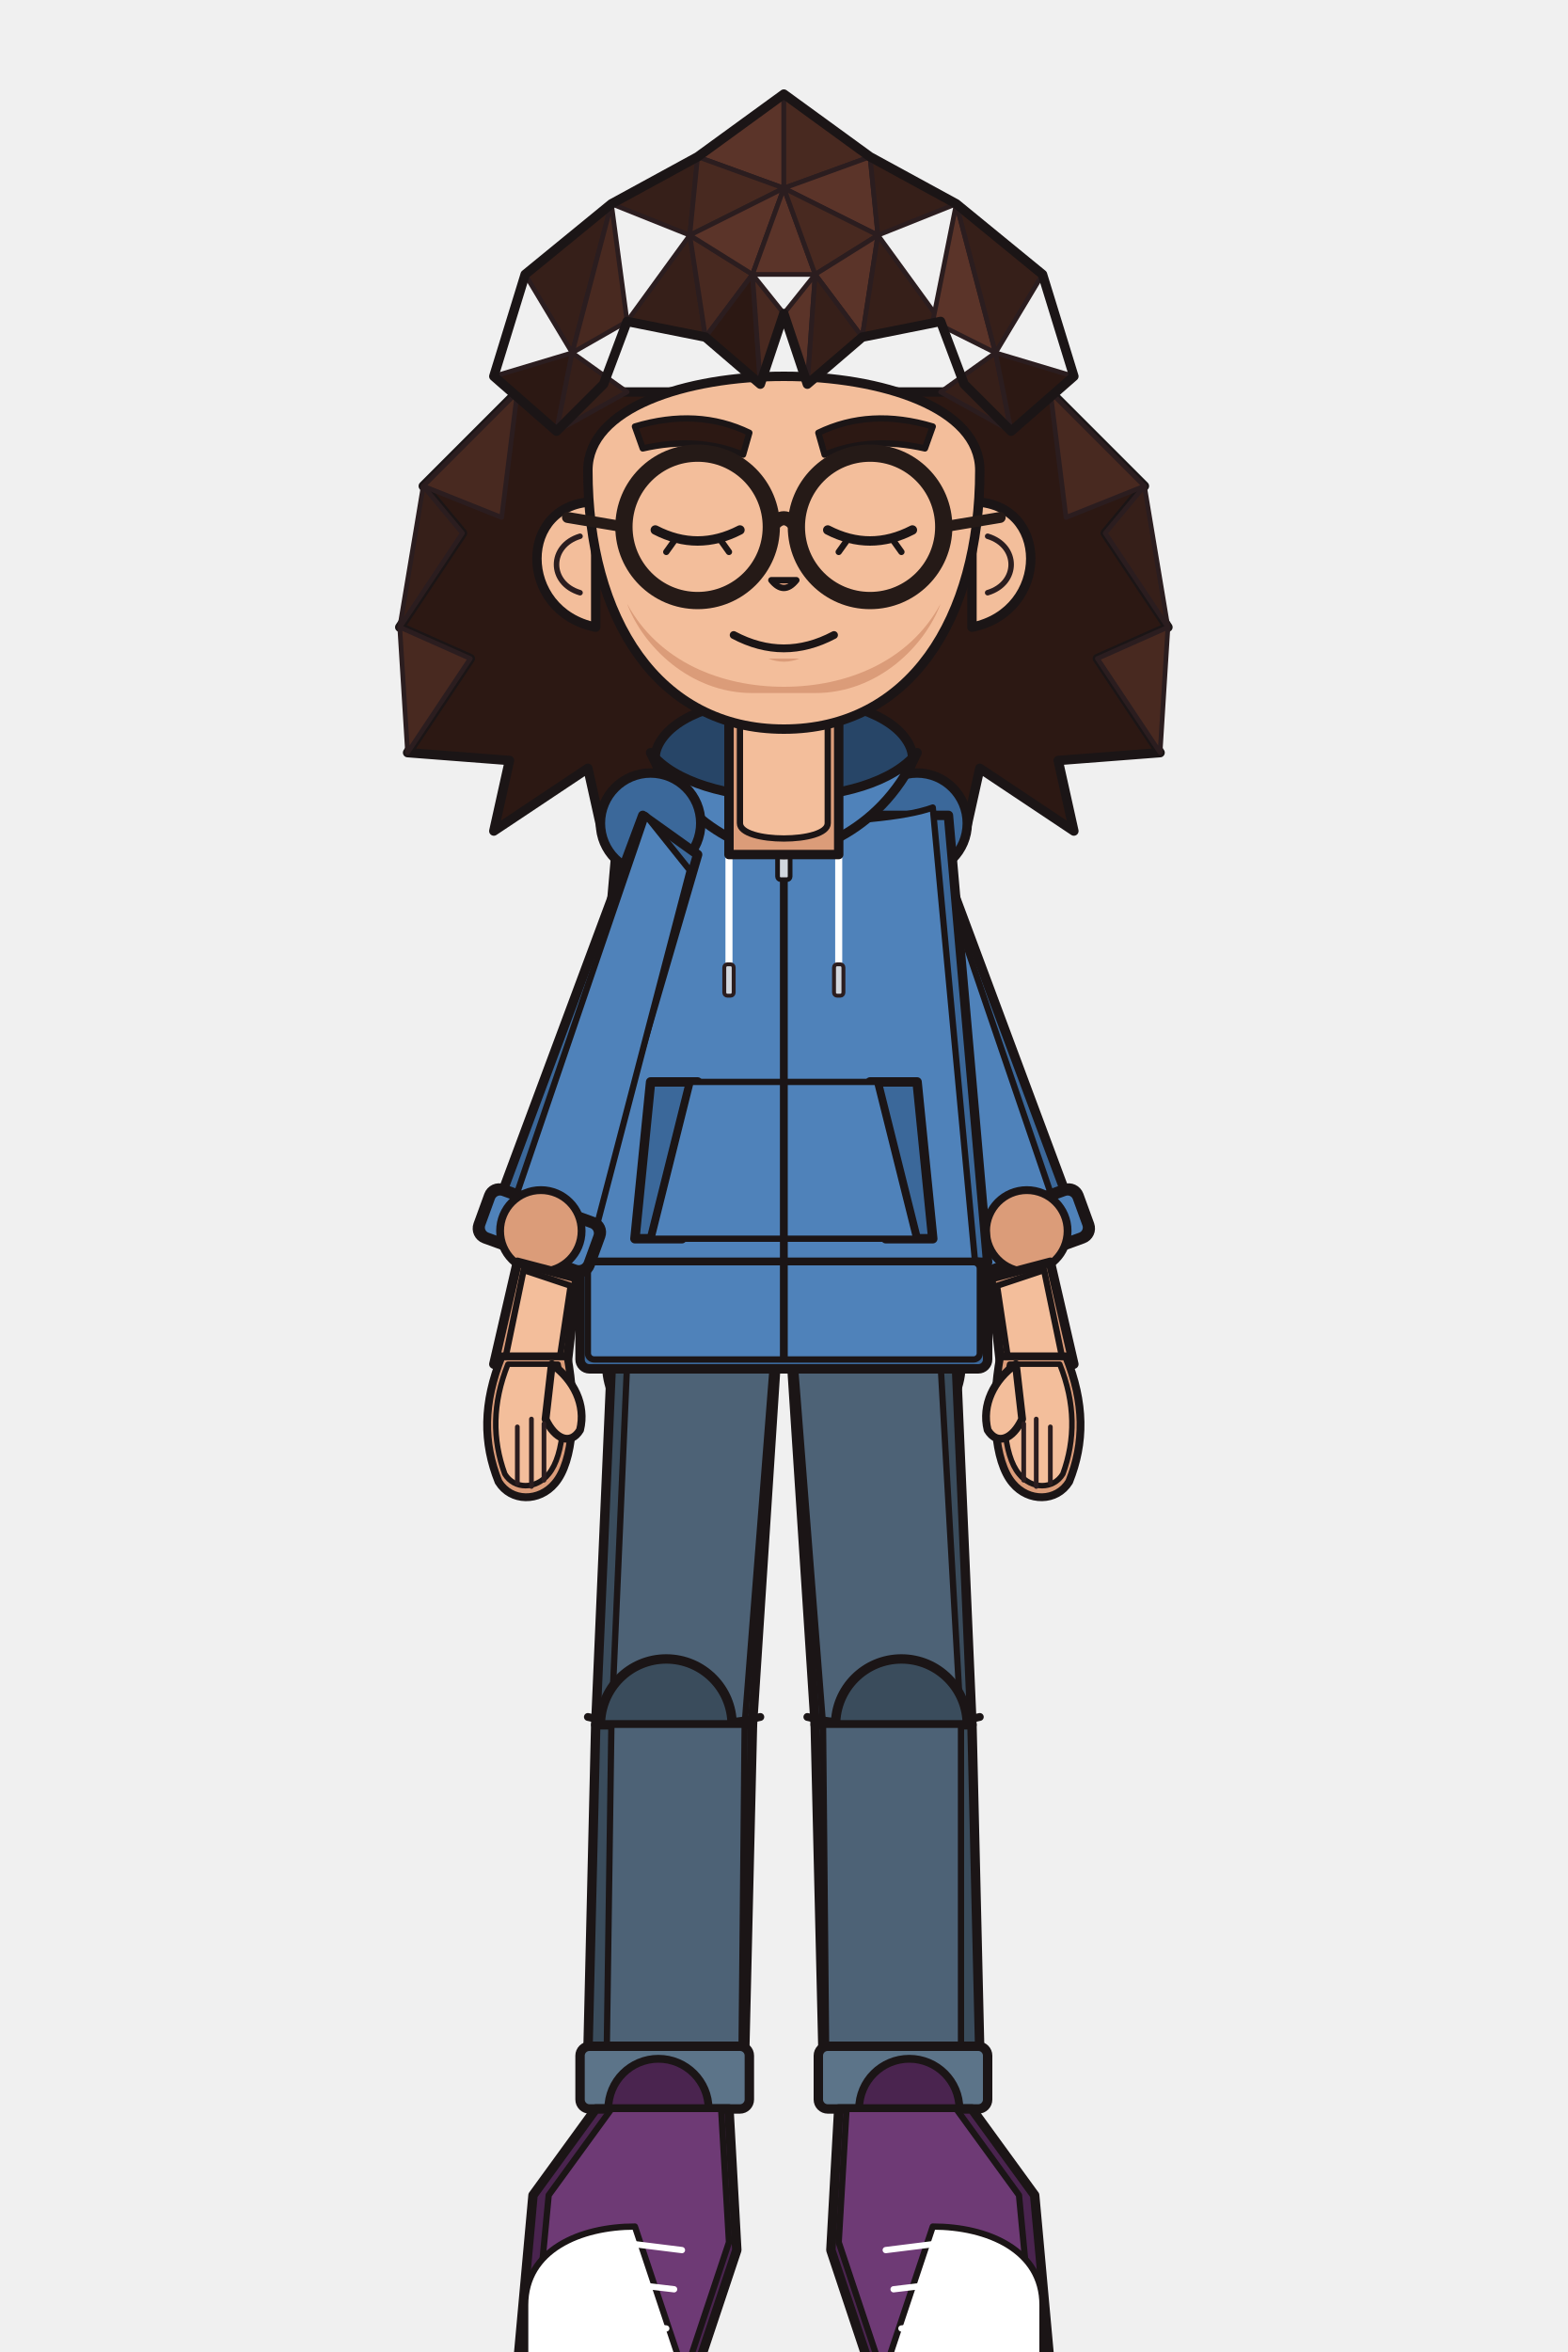
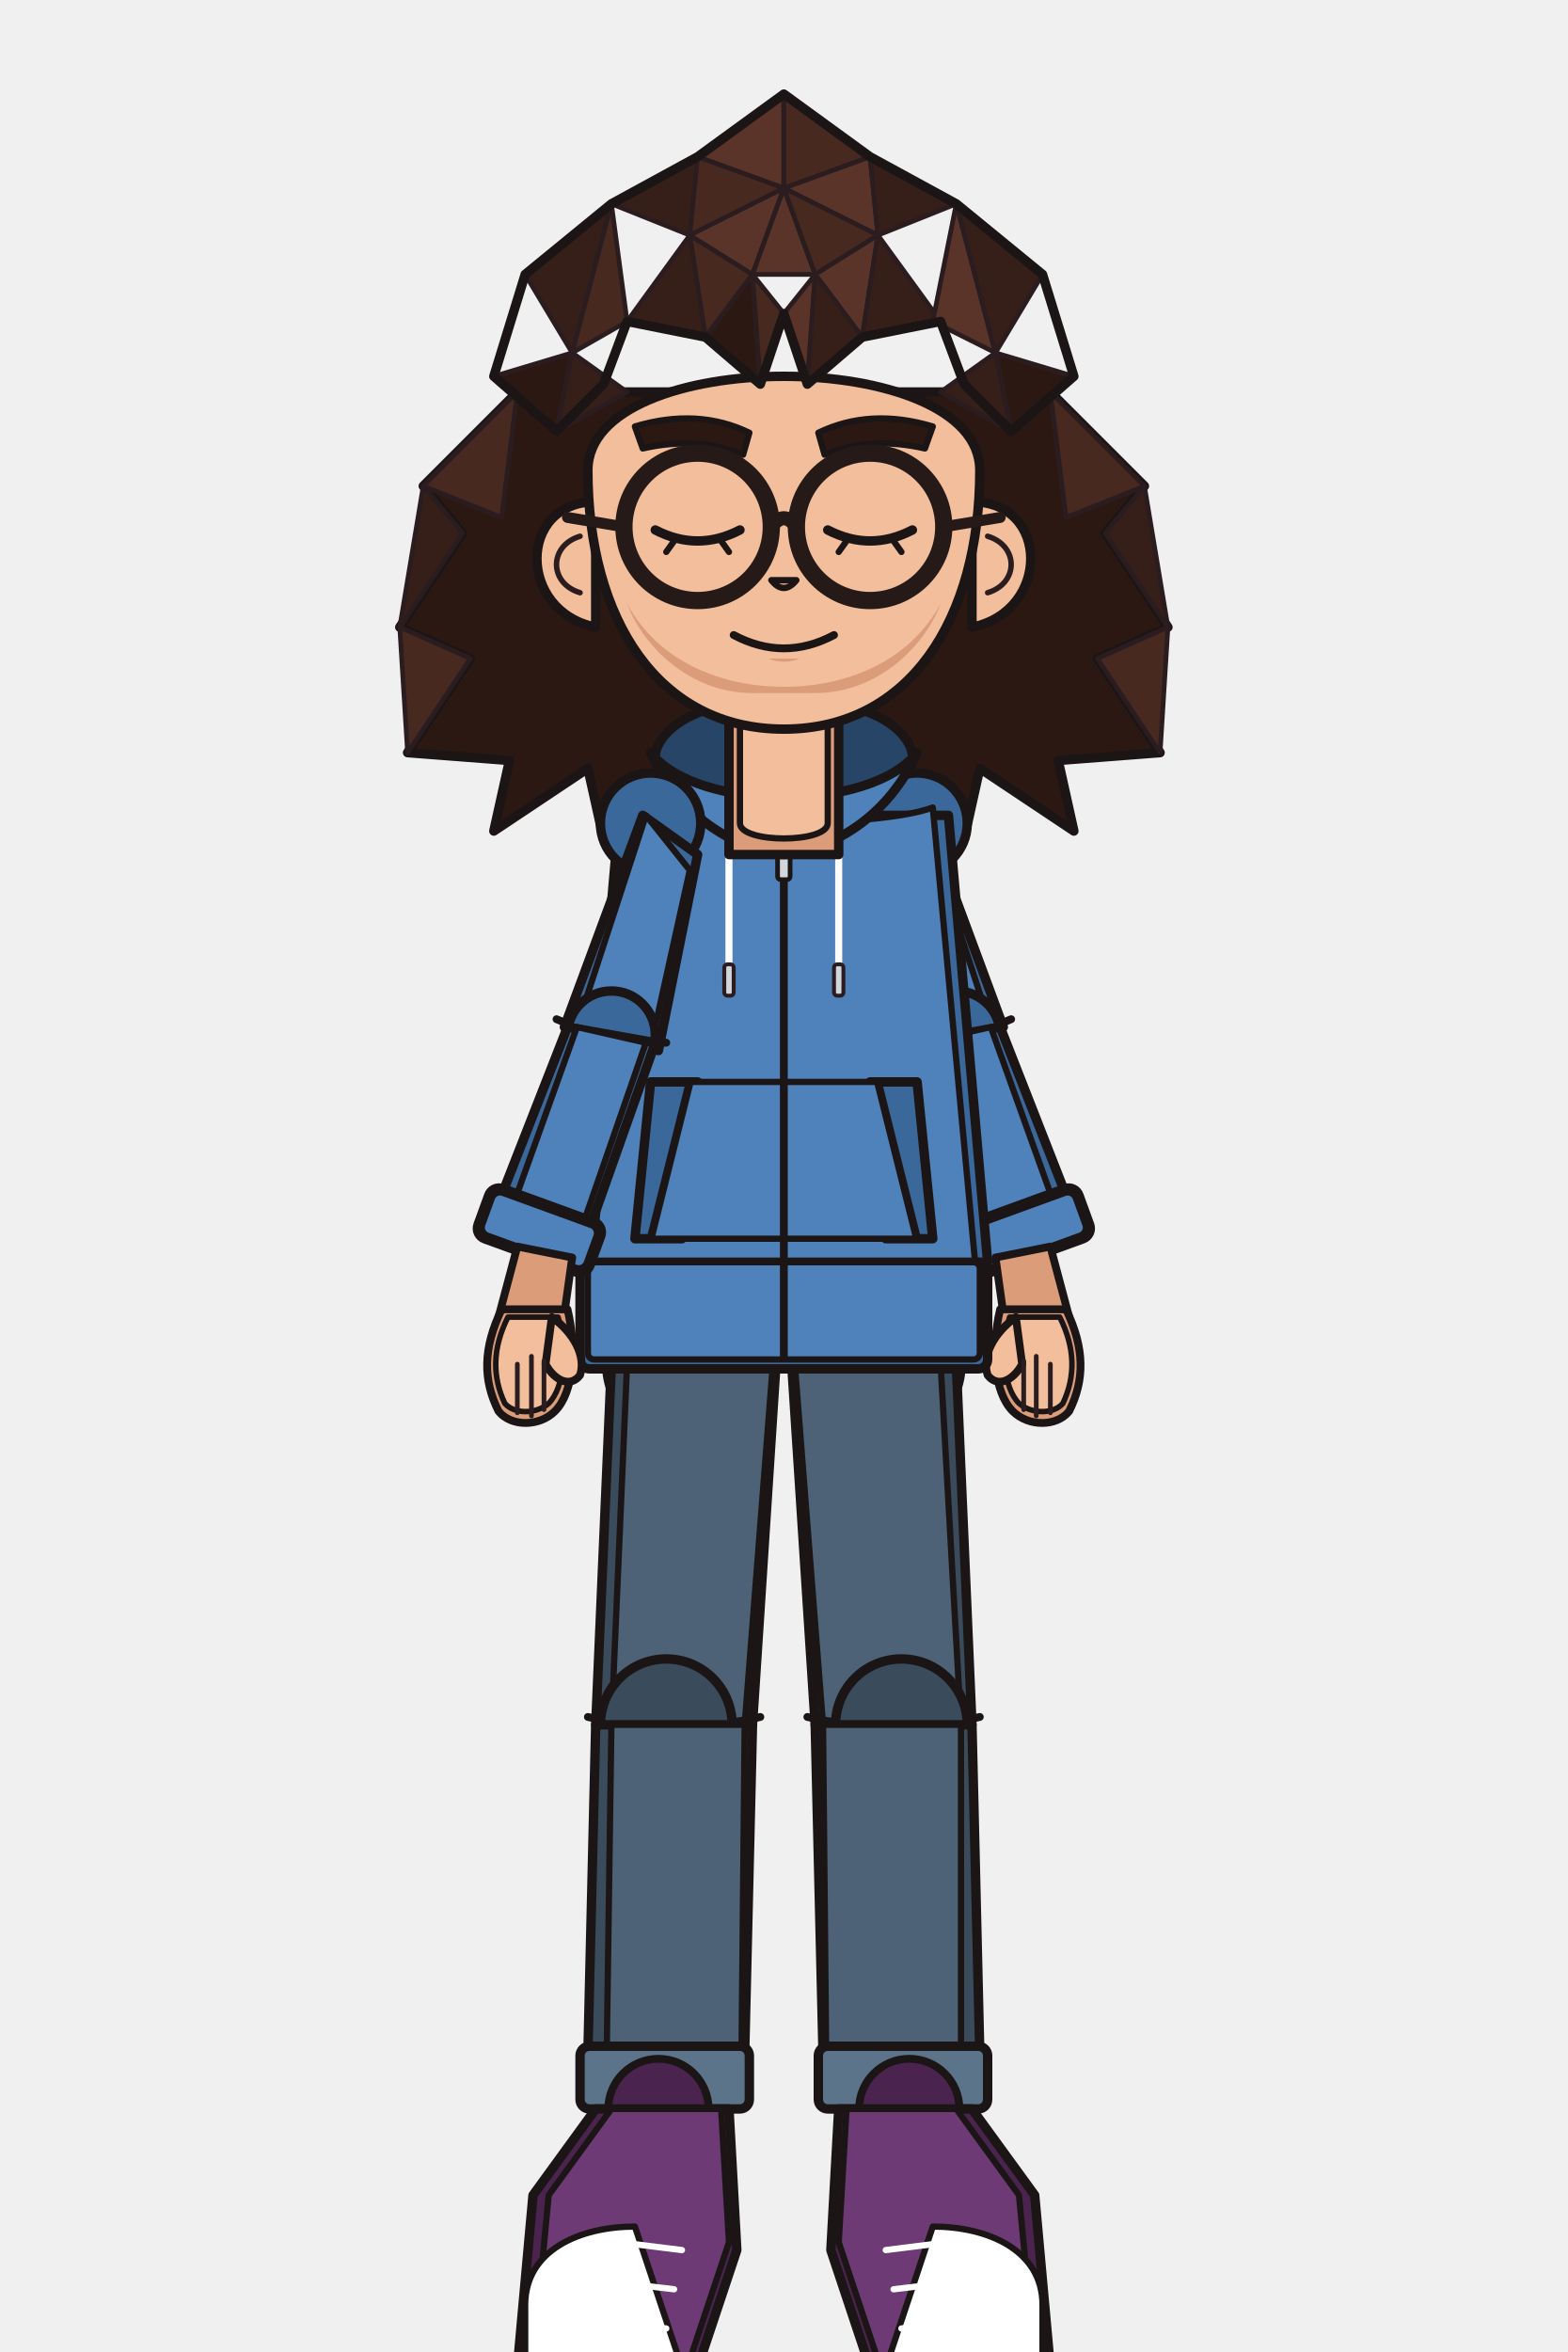
<svg xmlns="http://www.w3.org/2000/svg" viewBox="0 0 1000 1500" width="1000" height="1500">
  <rect width="1000" height="1500" fill="none" />
  <g id="character_root">
    <g id="fk_head_back" transform="rotate(0.0, 500, 500)">
      <g id="layer_head_back">
        <path fill="#2c1813" stroke="#1b1516" stroke-width="6" stroke-linecap="round" stroke-linejoin="round" d="M330 250 L270 310 L295 340 L255 400 L300 420 L260 480 L325 485 L315 530 L375 490 L385 535 L440 480 L500 505 L560 480 L615 535 L625 490 L685 530 L675 485 L740 480 L700 420 L745 400 L705 340 L730 310 L670 250 Z" />
        <polygon points="330,250 270,310 320,330" fill="#482920" stroke="#2b1d1f" stroke-width="3" stroke-linejoin="round" />
        <polygon points="270,310 295,340 255,400" fill="#361f19" stroke="#2b1d1f" stroke-width="3" stroke-linejoin="round" />
        <polygon points="255,400 300,420 260,480" fill="#482920" stroke="#2b1d1f" stroke-width="3" stroke-linejoin="round" />
        <polygon points="670,250 730,310 680,330" fill="#482920" stroke="#2b1d1f" stroke-width="3" stroke-linejoin="round" />
        <polygon points="730,310 705,340 745,400" fill="#361f19" stroke="#2b1d1f" stroke-width="3" stroke-linejoin="round" />
        <polygon points="745,400 700,420 740,480" fill="#482920" stroke="#2b1d1f" stroke-width="3" stroke-linejoin="round" />
      </g>
    </g>
    <g id="fk_leg_r" transform="rotate(0.0, 565, 870)">
      <g id="layer_leg_upper_right">
        <circle cx="565" cy="870" r="48" fill="#3a4c5c" stroke="#1b1516" stroke-width="6" />
        <path fill="#3a4c5c" stroke="#1b1516" stroke-width="6" stroke-linecap="round" stroke-linejoin="round" d="M505 870 L520 1100 L620 1100 L610 870 Z" />
        <path fill="#4d6276" stroke="#1b1516" stroke-width="4" stroke-linecap="round" stroke-linejoin="round" d="M507 870 L525 1100 L613 1100 L600 870 Z" />
        <path fill="#3a4c5c" stroke="#1b1516" stroke-width="5" stroke-linecap="round" d="M515 1095 Q570 1108 625 1095" />
      </g>
      <g id="fk_leg_lower_r" transform="rotate(0.0, 575, 1100)">
        <g id="layer_leg_lower_right">
          <circle cx="575" cy="1100" r="42" fill="#3a4c5c" stroke="#1b1516" stroke-width="6" />
          <path fill="#3a4c5c" stroke="#1b1516" stroke-width="6" stroke-linecap="round" stroke-linejoin="round" d="M520 1100 L525 1310 L625 1310 L620 1100 Z" />
          <path fill="#4d6276" stroke="#1b1516" stroke-width="4" stroke-linecap="round" stroke-linejoin="round" d="M525 1100 L527 1310 L613 1310 L613 1100 Z" />
          <rect x="522" y="1305" width="108" height="40" rx="6" fill="#5c7489" stroke="#1b1516" stroke-width="6" />
        </g>
        <g id="fk_shoe_r" transform="rotate(0.0, 580, 1345)">
          <g id="layer_shoe_right">
            <circle cx="580" cy="1345" r="32" fill="#4a244f" stroke="#1b1516" stroke-width="5" />
            <path fill="#4a244f" stroke="#1b1516" stroke-width="6" stroke-linecap="round" stroke-linejoin="round" d="M660 1400 L620 1345 L535 1345 L530 1435 L555 1510 L670 1510 Z" />
            <path fill="#6e3a75" stroke="#1b1516" stroke-width="4" stroke-linecap="round" stroke-linejoin="round" d="M650 1400 L610 1345 L540 1345 L535 1430 L560 1505 L660 1505 Z" />
            <path fill="#ffffff" stroke="#1b1516" stroke-width="4" stroke-linecap="round" stroke-linejoin="round" d="M665 1510 L665 1470 C665 1435 630 1420 595 1420 L565 1510 Z" />
            <line x1="605" y1="1430" x2="565" y2="1435" stroke="#ffffff" stroke-width="4" stroke-linecap="round" />
            <line x1="612" y1="1455" x2="570" y2="1460" stroke="#ffffff" stroke-width="4" stroke-linecap="round" />
            <line x1="622" y1="1480" x2="575" y2="1485" stroke="#ffffff" stroke-width="4" stroke-linecap="round" />
            <path fill="#eef1f5" stroke="#1b1516" stroke-width="6" stroke-linecap="round" stroke-linejoin="round" d="M675 1505 L550 1505 C540 1505 535 1520 540 1540 L675 1540 C685 1540 685 1505 675 1505 Z" />
          </g>
        </g>
      </g>
    </g>
    <g id="fk_leg_l" transform="rotate(0.0, 435, 870)">
      <g id="layer_leg_upper_left">
        <circle cx="435" cy="870" r="48" fill="#3a4c5c" stroke="#1b1516" stroke-width="6" />
        <path fill="#3a4c5c" stroke="#1b1516" stroke-width="6" stroke-linecap="round" stroke-linejoin="round" d="M390 870 L380 1100 L480 1100 L495 870 Z" />
        <path fill="#4d6276" stroke="#1b1516" stroke-width="4" stroke-linecap="round" stroke-linejoin="round" d="M400 870 L390 1100 L475 1100 L493 870 Z" />
        <path fill="#3a4c5c" stroke="#1b1516" stroke-width="5" stroke-linecap="round" d="M375 1095 Q430 1108 485 1095" />
      </g>
      <g id="fk_leg_lower_l" transform="rotate(0.0, 425, 1100)">
        <g id="layer_leg_lower_left">
          <circle cx="425" cy="1100" r="42" fill="#3a4c5c" stroke="#1b1516" stroke-width="6" />
          <path fill="#3a4c5c" stroke="#1b1516" stroke-width="6" stroke-linecap="round" stroke-linejoin="round" d="M380 1100 L375 1310 L475 1310 L480 1100 Z" />
          <path fill="#4d6276" stroke="#1b1516" stroke-width="4" stroke-linecap="round" stroke-linejoin="round" d="M390 1100 L387 1310 L473 1310 L475 1100 Z" />
          <rect x="370" y="1305" width="108" height="40" rx="6" fill="#5c7489" stroke="#1b1516" stroke-width="6" />
        </g>
        <g id="fk_shoe_l" transform="rotate(0.0, 420, 1345)">
          <g id="layer_shoe_left">
            <circle cx="420" cy="1345" r="32" fill="#4a244f" stroke="#1b1516" stroke-width="5" />
            <path fill="#4a244f" stroke="#1b1516" stroke-width="6" stroke-linecap="round" stroke-linejoin="round" d="M340 1400 L380 1345 L465 1345 L470 1435 L445 1510 L330 1510 Z" />
            <path fill="#6e3a75" stroke="#1b1516" stroke-width="4" stroke-linecap="round" stroke-linejoin="round" d="M350 1400 L390 1345 L460 1345 L465 1430 L440 1505 L340 1505 Z" />
            <path fill="#ffffff" stroke="#1b1516" stroke-width="4" stroke-linecap="round" stroke-linejoin="round" d="M335 1510 L335 1470 C335 1435 370 1420 405 1420 L435 1510 Z" />
            <line x1="395" y1="1430" x2="435" y2="1435" stroke="#ffffff" stroke-width="4" stroke-linecap="round" />
            <line x1="388" y1="1455" x2="430" y2="1460" stroke="#ffffff" stroke-width="4" stroke-linecap="round" />
            <line x1="378" y1="1480" x2="425" y2="1485" stroke="#ffffff" stroke-width="4" stroke-linecap="round" />
            <path fill="#eef1f5" stroke="#1b1516" stroke-width="6" stroke-linecap="round" stroke-linejoin="round" d="M325 1505 L450 1505 C460 1505 465 1520 460 1540 L325 1540 C315 1540 315 1505 325 1505 Z" />
          </g>
        </g>
      </g>
    </g>
    <g id="fk_arm_r" transform="rotate(0.0, 585, 525)">
      <g id="layer_arm_upper_right">
        <circle cx="585" cy="525" r="32" fill="#3b689a" stroke="#1b1516" stroke-width="6" />
-         <path fill="#3b689a" stroke="#1b1516" stroke-width="6" stroke-linecap="round" stroke-linejoin="round" d="M590 520 L685 775 L628 795 L555 545 Z" />
-         <path fill="#4f82ba" stroke="#1b1516" stroke-width="4" stroke-linecap="round" stroke-linejoin="round" d="M588 520 L675 775 L622 792 L560 555 Z" />
-         <g transform="rotate(-20, 655, 785)">
-           <rect x="618" y="768" width="76" height="34" rx="7" fill="#3b689a" stroke="#1b1516" stroke-width="6" />
-           <rect x="621" y="771" width="70" height="28" rx="5" fill="#4f82ba" stroke="#1b1516" stroke-width="3" />
-         </g>
-       </g>
-       <g id="fk_arm_lower_r" transform="rotate(0.0, 655, 785)">
+         <path fill="#3b689a" stroke="#1b1516" stroke-width="6" stroke-linecap="round" stroke-linejoin="round" d="M590 520 L640 655 L580 670 L555 545 Z" />
+         <path fill="#4f82ba" stroke="#1b1516" stroke-width="4" stroke-linecap="round" stroke-linejoin="round" d="M588 520 L632 655 L585 668 L560 555 Z" />
+         <path fill="#3b689a" stroke="#1b1516" stroke-width="5" stroke-linecap="round" d="M645 650 Q610 665 575 665" />
+       </g>
+       <g id="fk_arm_lower_r" transform="rotate(0.0, 610, 660)">
        <g id="layer_arm_lower_right">
-           <circle cx="655" cy="785" r="26" fill="#db9c79" stroke="#1b1516" stroke-width="5" />
-           <path fill="#db9c79" stroke="#1b1516" stroke-width="6" stroke-linecap="round" stroke-linejoin="round" d="M670 805 L685 870 L640 885 L632 815 Z" />
-           <path fill="#f3be9b" stroke="#1b1516" stroke-width="4" stroke-linecap="round" stroke-linejoin="round" d="M666 810 L678 868 L645 880 L636 820 Z" />
+           <circle cx="610" cy="660" r="28" fill="#3b689a" stroke="#1b1516" stroke-width="6" />
+           <path fill="#3b689a" stroke="#1b1516" stroke-width="6" stroke-linecap="round" stroke-linejoin="round" d="M638 655 L685 775 L628 795 L582 665 Z" />
+           <path fill="#4f82ba" stroke="#1b1516" stroke-width="4" stroke-linecap="round" stroke-linejoin="round" d="M632 655 L675 775 L632 792 L588 665 Z" />
+           <g transform="rotate(-20, 655, 785)">
+             <rect x="618" y="768" width="76" height="34" rx="7" fill="#3b689a" stroke="#1b1516" stroke-width="6" />
+             <rect x="621" y="771" width="70" height="28" rx="5" fill="#4f82ba" stroke="#1b1516" stroke-width="3" />
+           </g>
          <g id="boy_hand_r">
-             <path fill="#db9c79" stroke="#1b1516" stroke-width="5" stroke-linecap="round" stroke-linejoin="round" d="M680 865 C692 895 692 920 682 945 C674 958 656 958 646 946 C634 932 632 898 638 865 Z" />
-             <path fill="#f3be9b" stroke="#1b1516" stroke-width="3.5" stroke-linecap="round" stroke-linejoin="round" d="M676 870 C686 895 686 918 678 940 C672 950 658 950 650 940 C640 928 638 898 644 870 Z" />
-             <path fill="#f3be9b" stroke="#1b1516" stroke-width="5" stroke-linecap="round" stroke-linejoin="round" d="M648 870 C634 880 626 896 630 912 C636 922 646 918 652 905 Z" />
-             <line x1="670" y1="946" x2="670" y2="910" stroke="#2b1d1f" stroke-width="3" stroke-linecap="round" />
-             <line x1="661" y1="948" x2="661" y2="905" stroke="#2b1d1f" stroke-width="3" stroke-linecap="round" />
-             <line x1="653" y1="944" x2="653" y2="908" stroke="#2b1d1f" stroke-width="3" stroke-linecap="round" />
+             <path fill="#db9c79" stroke="#1b1516" stroke-width="5" stroke-linecap="round" stroke-linejoin="round" d="M670 795 L682 840 L642 852 L635 802 Z" />
+             <path fill="#db9c79" stroke="#1b1516" stroke-width="5" stroke-linecap="round" stroke-linejoin="round" d="M680 835 C692 860 692 880 682 900 C674 910 656 910 646 900 C634 888 632 860 638 835 Z" />
+             <path fill="#f3be9b" stroke="#1b1516" stroke-width="3.5" stroke-linecap="round" stroke-linejoin="round" d="M676 840 C686 860 686 878 678 895 C672 902 658 902 650 895 C640 885 638 860 644 840 Z" />
+             <path fill="#f3be9b" stroke="#1b1516" stroke-width="5" stroke-linecap="round" stroke-linejoin="round" d="M648 840 C634 850 626 865 630 877 C636 885 646 881 652 870 Z" />
+             <line x1="670" y1="901" x2="670" y2="870" stroke="#2b1d1f" stroke-width="3" stroke-linecap="round" />
+             <line x1="661" y1="903" x2="661" y2="865" stroke="#2b1d1f" stroke-width="3" stroke-linecap="round" />
+             <line x1="653" y1="899" x2="653" y2="868" stroke="#2b1d1f" stroke-width="3" stroke-linecap="round" />
          </g>
        </g>
      </g>
    </g>
    <g id="layer_torso">
      <path fill="#274567" stroke="#1b1516" stroke-width="6" stroke-linecap="round" stroke-linejoin="round" d="M420 475 C440 435 560 435 580 475 C605 525 395 525 420 475 Z" />
      <path fill="#3b689a" stroke="#1b1516" stroke-width="6" stroke-linecap="round" stroke-linejoin="round" d="M395 520 L370 805 L630 805 L605 520 Z" />
      <path fill="#4f82ba" stroke="#1b1516" stroke-width="4" stroke-linecap="round" stroke-linejoin="round" d="M405 515 C440 528 560 528 595 515 L622 805 L378 805 Z" />
      <rect x="370" y="805" width="260" height="68" rx="6" fill="#3b689a" stroke="#1b1516" stroke-width="6" />
      <rect x="375" y="805" width="250" height="62" rx="4" fill="#4f82ba" stroke="#1b1516" stroke-width="4" />
      <path fill="#3b689a" stroke="#1b1516" stroke-width="6" stroke-linecap="round" stroke-linejoin="round" d="M415 690 L445 690 L435 790 L405 790 Z" />
      <path fill="#3b689a" stroke="#1b1516" stroke-width="6" stroke-linecap="round" stroke-linejoin="round" d="M585 690 L555 690 L565 790 L595 790 Z" />
      <path fill="#4f82ba" stroke="#1b1516" stroke-width="4" stroke-linecap="round" stroke-linejoin="round" d="M440 690 L560 690 L585 790 L415 790 Z" />
      <line x1="415" y1="790" x2="440" y2="690" stroke="#1b1516" stroke-width="5" stroke-linecap="round" />
      <line x1="585" y1="790" x2="560" y2="690" stroke="#1b1516" stroke-width="5" stroke-linecap="round" />
      <line x1="500" y1="535" x2="500" y2="865" stroke="#1b1516" stroke-width="5" stroke-linecap="round" />
      <rect x="496" y="545" width="8" height="16" rx="2" fill="#d2d7de" stroke="#1b1516" stroke-width="3" />
      <path fill="#4f82ba" stroke="#1b1516" stroke-width="6" stroke-linecap="round" stroke-linejoin="round" d="M415 480 C440 535 490 545 500 545 C510 545 560 535 585 480 C555 518 445 518 415 480 Z" />
      <path fill="none" stroke="#ffffff" stroke-width="4.5" stroke-linecap="round" d="M465 535 L465 615" />
      <rect x="462" y="615" width="6" height="20" rx="2" fill="#d2d7de" stroke="#2b1d1f" stroke-width="2.5" />
      <path fill="none" stroke="#ffffff" stroke-width="4.5" stroke-linecap="round" d="M535 535 L535 615" />
      <rect x="532" y="615" width="6" height="20" rx="2" fill="#d2d7de" stroke="#2b1d1f" stroke-width="2.5" />
    </g>
    <g id="fk_head_base" transform="rotate(0.0, 500, 500)">
      <g id="layer_head_base">
        <path fill="#db9c79" stroke="#1b1516" stroke-width="6" stroke-linecap="round" stroke-linejoin="round" d="M465 440 L465 545 L535 545 L535 440 Z" />
        <path fill="#f3be9b" stroke="#1b1516" stroke-width="4" stroke-linecap="round" stroke-linejoin="round" d="M472 440 L472 525 C472 538 528 538 528 525 L528 440 Z" />
        <path fill="#f3be9b" stroke="#1b1516" stroke-width="6" stroke-linecap="round" stroke-linejoin="round" d="M380 320 C330 320 330 390 380 400 Z" />
        <path fill="none" stroke="#2b1d1f" stroke-width="3.5" stroke-linecap="round" d="M370 342 C350 348 350 372 370 378" />
        <path fill="#f3be9b" stroke="#1b1516" stroke-width="6" stroke-linecap="round" stroke-linejoin="round" d="M620 320 C670 320 670 390 620 400 Z" />
        <path fill="none" stroke="#2b1d1f" stroke-width="3.5" stroke-linecap="round" d="M630 342 C650 348 650 372 630 378" />
        <path fill="#f3be9b" stroke="#1b1516" stroke-width="6" stroke-linecap="round" stroke-linejoin="round" d="M375 300 C375 220 625 220 625 300 C625 395 580 465 500 465 C420 465 375 395 375 300 Z" />
        <path fill="#db9c79" d="M480 442 C440 442 410 412 400 385 C420 422 460 438 500 438 C540 438 580 422 600 385 C590 412 560 442 520 442 Z" />
        <path fill="#2c1813" stroke="#1b1516" stroke-width="4" stroke-linecap="round" stroke-linejoin="round" d="M405 272 Q445 260 478 276 L474 290 Q445 278 410 286 Z" />
        <path fill="#2c1813" stroke="#1b1516" stroke-width="4" stroke-linecap="round" stroke-linejoin="round" d="M595 272 Q555 260 522 276 L526 290 Q555 278 590 286 Z" />
        <path fill="#db9c79" stroke="#1b1516" stroke-width="4" stroke-linecap="round" stroke-linejoin="round" d="M492 370 Q500 380 508 370 Z" />
        <circle cx="445" cy="336" r="47" fill="none" stroke="#251a17" stroke-width="11" />
        <circle cx="555" cy="336" r="47" fill="none" stroke="#251a17" stroke-width="11" />
        <path fill="none" stroke="#251a17" stroke-width="9" stroke-linecap="round" d="M492 336 Q500 325 508 336" />
        <line x1="398" y1="336" x2="362" y2="330" stroke="#251a17" stroke-width="7" stroke-linecap="round" />
        <line x1="602" y1="336" x2="638" y2="330" stroke="#251a17" stroke-width="7" stroke-linecap="round" />
        <polygon points="500,60 445,100 500,120" fill="#5b3429" stroke="#2b1d1f" stroke-width="3" stroke-linejoin="round" />
        <polygon points="500,60 500,120 555,100" fill="#482920" stroke="#2b1d1f" stroke-width="3" stroke-linejoin="round" />
        <polygon points="445,100 390,130 440,150" fill="#361f19" stroke="#2b1d1f" stroke-width="3" stroke-linejoin="round" />
        <polygon points="445,100 440,150 500,120" fill="#482920" stroke="#2b1d1f" stroke-width="3" stroke-linejoin="round" />
        <polygon points="555,100 500,120 560,150" fill="#5b3429" stroke="#2b1d1f" stroke-width="3" stroke-linejoin="round" />
        <polygon points="555,100 610,130 560,150" fill="#361f19" stroke="#2b1d1f" stroke-width="3" stroke-linejoin="round" />
        <polygon points="440,150 400,205 450,215" fill="#361f19" stroke="#2b1d1f" stroke-width="3" stroke-linejoin="round" />
        <polygon points="440,150 450,215 480,175" fill="#482920" stroke="#2b1d1f" stroke-width="3" stroke-linejoin="round" />
        <polygon points="500,120 440,150 480,175" fill="#5b3429" stroke="#2b1d1f" stroke-width="3" stroke-linejoin="round" />
        <polygon points="500,120 480,175 520,175" fill="#5b3429" stroke="#2b1d1f" stroke-width="3" stroke-linejoin="round" />
        <polygon points="500,120 520,175 560,150" fill="#482920" stroke="#2b1d1f" stroke-width="3" stroke-linejoin="round" />
        <polygon points="560,150 520,175 550,215" fill="#5b3429" stroke="#2b1d1f" stroke-width="3" stroke-linejoin="round" />
        <polygon points="560,150 550,215 600,205" fill="#361f19" stroke="#2b1d1f" stroke-width="3" stroke-linejoin="round" />
        <polygon points="480,175 450,215 485,245" fill="#2c1813" stroke="#2b1d1f" stroke-width="3" stroke-linejoin="round" />
        <polygon points="480,175 485,245 500,200" fill="#482920" stroke="#2b1d1f" stroke-width="3" stroke-linejoin="round" />
        <polygon points="520,175 500,200 515,245" fill="#5b3429" stroke="#2b1d1f" stroke-width="3" stroke-linejoin="round" />
        <polygon points="520,175 515,245 550,215" fill="#361f19" stroke="#2b1d1f" stroke-width="3" stroke-linejoin="round" />
        <polygon points="390,130 335,175 365,225" fill="#361f19" stroke="#2b1d1f" stroke-width="3" stroke-linejoin="round" />
        <polygon points="390,130 365,225 400,205" fill="#482920" stroke="#2b1d1f" stroke-width="3" stroke-linejoin="round" />
        <polygon points="365,225 315,240 355,275" fill="#2c1813" stroke="#2b1d1f" stroke-width="3" stroke-linejoin="round" />
        <polygon points="365,225 355,275 400,250" fill="#361f19" stroke="#2b1d1f" stroke-width="3" stroke-linejoin="round" />
        <polygon points="610,130 595,205 635,225" fill="#5b3429" stroke="#2b1d1f" stroke-width="3" stroke-linejoin="round" />
        <polygon points="610,130 635,225 665,175" fill="#361f19" stroke="#2b1d1f" stroke-width="3" stroke-linejoin="round" />
        <polygon points="635,225 600,250 645,275" fill="#361f19" stroke="#2b1d1f" stroke-width="3" stroke-linejoin="round" />
        <polygon points="635,225 645,275 685,240" fill="#2c1813" stroke="#2b1d1f" stroke-width="3" stroke-linejoin="round" />
        <path fill="none" stroke="#1b1516" stroke-width="6" stroke-linecap="round" stroke-linejoin="round" d="M500 60 L445 100 L390 130 L335 175 L315 240 L355 275 L385 245 L400 205 L450 215 L485 245 L500 200 L515 245 L550 215 L600 205 L615 245 L645 275 L685 240 L665 175 L610 130 L555 100 Z" />
      </g>
      <g id="layer_eyes_blink">
        <path fill="none" stroke="#1b1516" stroke-width="6" stroke-linecap="round" d="M418 338 Q445 352 472 338" />
        <path fill="none" stroke="#1b1516" stroke-width="4" stroke-linecap="round" d="M430 345 L425 352" />
        <path fill="none" stroke="#1b1516" stroke-width="4" stroke-linecap="round" d="M460 345 L465 352" />
        <path fill="none" stroke="#1b1516" stroke-width="6" stroke-linecap="round" d="M528 338 Q555 352 582 338" />
        <path fill="none" stroke="#1b1516" stroke-width="4" stroke-linecap="round" d="M540 345 L535 352" />
        <path fill="none" stroke="#1b1516" stroke-width="4" stroke-linecap="round" d="M570 345 L575 352" />
      </g>
      <g id="layer_mouth_closed">
        <path fill="none" stroke="#1b1516" stroke-width="5" stroke-linecap="round" d="M468 405 Q500 422 532 405" />
        <path fill="#db9c79" d="M490 420 Q500 424 510 420 Z" />
      </g>
    </g>
    <g id="fk_arm_l" transform="rotate(0.0, 415, 525)">
      <g id="layer_arm_upper_left">
        <circle cx="415" cy="525" r="32" fill="#3b689a" stroke="#1b1516" stroke-width="6" />
-         <path fill="#3b689a" stroke="#1b1516" stroke-width="6" stroke-linecap="round" stroke-linejoin="round" d="M410 520 L315 775 L372 795 L445 545 Z" />
-         <path fill="#4f82ba" stroke="#1b1516" stroke-width="4" stroke-linecap="round" stroke-linejoin="round" d="M412 520 L325 775 L378 792 L440 555 Z" />
-         <g transform="rotate(20, 345, 785)">
-           <rect x="306" y="768" width="76" height="34" rx="7" fill="#3b689a" stroke="#1b1516" stroke-width="6" />
-           <rect x="309" y="771" width="70" height="28" rx="5" fill="#4f82ba" stroke="#1b1516" stroke-width="3" />
-         </g>
-       </g>
-       <g id="fk_arm_lower_l" transform="rotate(0.0, 345, 785)">
+         <path fill="#3b689a" stroke="#1b1516" stroke-width="6" stroke-linecap="round" stroke-linejoin="round" d="M410 520 L360 655 L420 670 L445 545 Z" />
+         <path fill="#4f82ba" stroke="#1b1516" stroke-width="4" stroke-linecap="round" stroke-linejoin="round" d="M412 520 L368 655 L415 668 L440 555 Z" />
+         <path fill="#3b689a" stroke="#1b1516" stroke-width="5" stroke-linecap="round" d="M355 650 Q390 665 425 665" />
+       </g>
+       <g id="fk_arm_lower_l" transform="rotate(0.0, 390, 660)">
        <g id="layer_arm_lower_left">
-           <circle cx="345" cy="785" r="26" fill="#db9c79" stroke="#1b1516" stroke-width="5" />
-           <path fill="#db9c79" stroke="#1b1516" stroke-width="6" stroke-linecap="round" stroke-linejoin="round" d="M330 805 L315 870 L360 885 L368 815 Z" />
-           <path fill="#f3be9b" stroke="#1b1516" stroke-width="4" stroke-linecap="round" stroke-linejoin="round" d="M334 810 L322 868 L355 880 L364 820 Z" />
+           <circle cx="390" cy="660" r="28" fill="#3b689a" stroke="#1b1516" stroke-width="6" />
+           <path fill="#3b689a" stroke="#1b1516" stroke-width="6" stroke-linecap="round" stroke-linejoin="round" d="M362 655 L315 775 L372 795 L418 665 Z" />
+           <path fill="#4f82ba" stroke="#1b1516" stroke-width="4" stroke-linecap="round" stroke-linejoin="round" d="M368 655 L325 775 L368 792 L412 665 Z" />
+           <g transform="rotate(20, 345, 785)">
+             <rect x="306" y="768" width="76" height="34" rx="7" fill="#3b689a" stroke="#1b1516" stroke-width="6" />
+             <rect x="309" y="771" width="70" height="28" rx="5" fill="#4f82ba" stroke="#1b1516" stroke-width="3" />
+           </g>
          <g id="boy_hand_l">
-             <path fill="#db9c79" stroke="#1b1516" stroke-width="5" stroke-linecap="round" stroke-linejoin="round" d="M320 865 C308 895 308 920 318 945 C326 958 344 958 354 946 C366 932 368 898 362 865 Z" />
-             <path fill="#f3be9b" stroke="#1b1516" stroke-width="3.5" stroke-linecap="round" stroke-linejoin="round" d="M324 870 C314 895 314 918 322 940 C328 950 342 950 350 940 C360 928 362 898 356 870 Z" />
-             <path fill="#f3be9b" stroke="#1b1516" stroke-width="5" stroke-linecap="round" stroke-linejoin="round" d="M352 870 C366 880 374 896 370 912 C364 922 354 918 348 905 Z" />
-             <line x1="330" y1="946" x2="330" y2="910" stroke="#2b1d1f" stroke-width="3" stroke-linecap="round" />
-             <line x1="339" y1="948" x2="339" y2="905" stroke="#2b1d1f" stroke-width="3" stroke-linecap="round" />
-             <line x1="347" y1="944" x2="347" y2="908" stroke="#2b1d1f" stroke-width="3" stroke-linecap="round" />
+             <path fill="#db9c79" stroke="#1b1516" stroke-width="5" stroke-linecap="round" stroke-linejoin="round" d="M330 795 L318 840 L358 852 L365 802 Z" />
+             <path fill="#db9c79" stroke="#1b1516" stroke-width="5" stroke-linecap="round" stroke-linejoin="round" d="M320 835 C308 860 308 880 318 900 C326 910 344 910 354 900 C366 888 368 860 362 835 Z" />
+             <path fill="#f3be9b" stroke="#1b1516" stroke-width="3.5" stroke-linecap="round" stroke-linejoin="round" d="M324 840 C314 860 314 878 322 895 C328 902 342 902 350 895 C360 885 362 860 356 840 Z" />
+             <path fill="#f3be9b" stroke="#1b1516" stroke-width="5" stroke-linecap="round" stroke-linejoin="round" d="M352 840 C366 850 374 865 370 877 C364 885 354 881 348 870 Z" />
+             <line x1="330" y1="901" x2="330" y2="870" stroke="#2b1d1f" stroke-width="3" stroke-linecap="round" />
+             <line x1="339" y1="903" x2="339" y2="865" stroke="#2b1d1f" stroke-width="3" stroke-linecap="round" />
+             <line x1="347" y1="899" x2="347" y2="868" stroke="#2b1d1f" stroke-width="3" stroke-linecap="round" />
          </g>
        </g>
      </g>
    </g>
  </g>
</svg>
